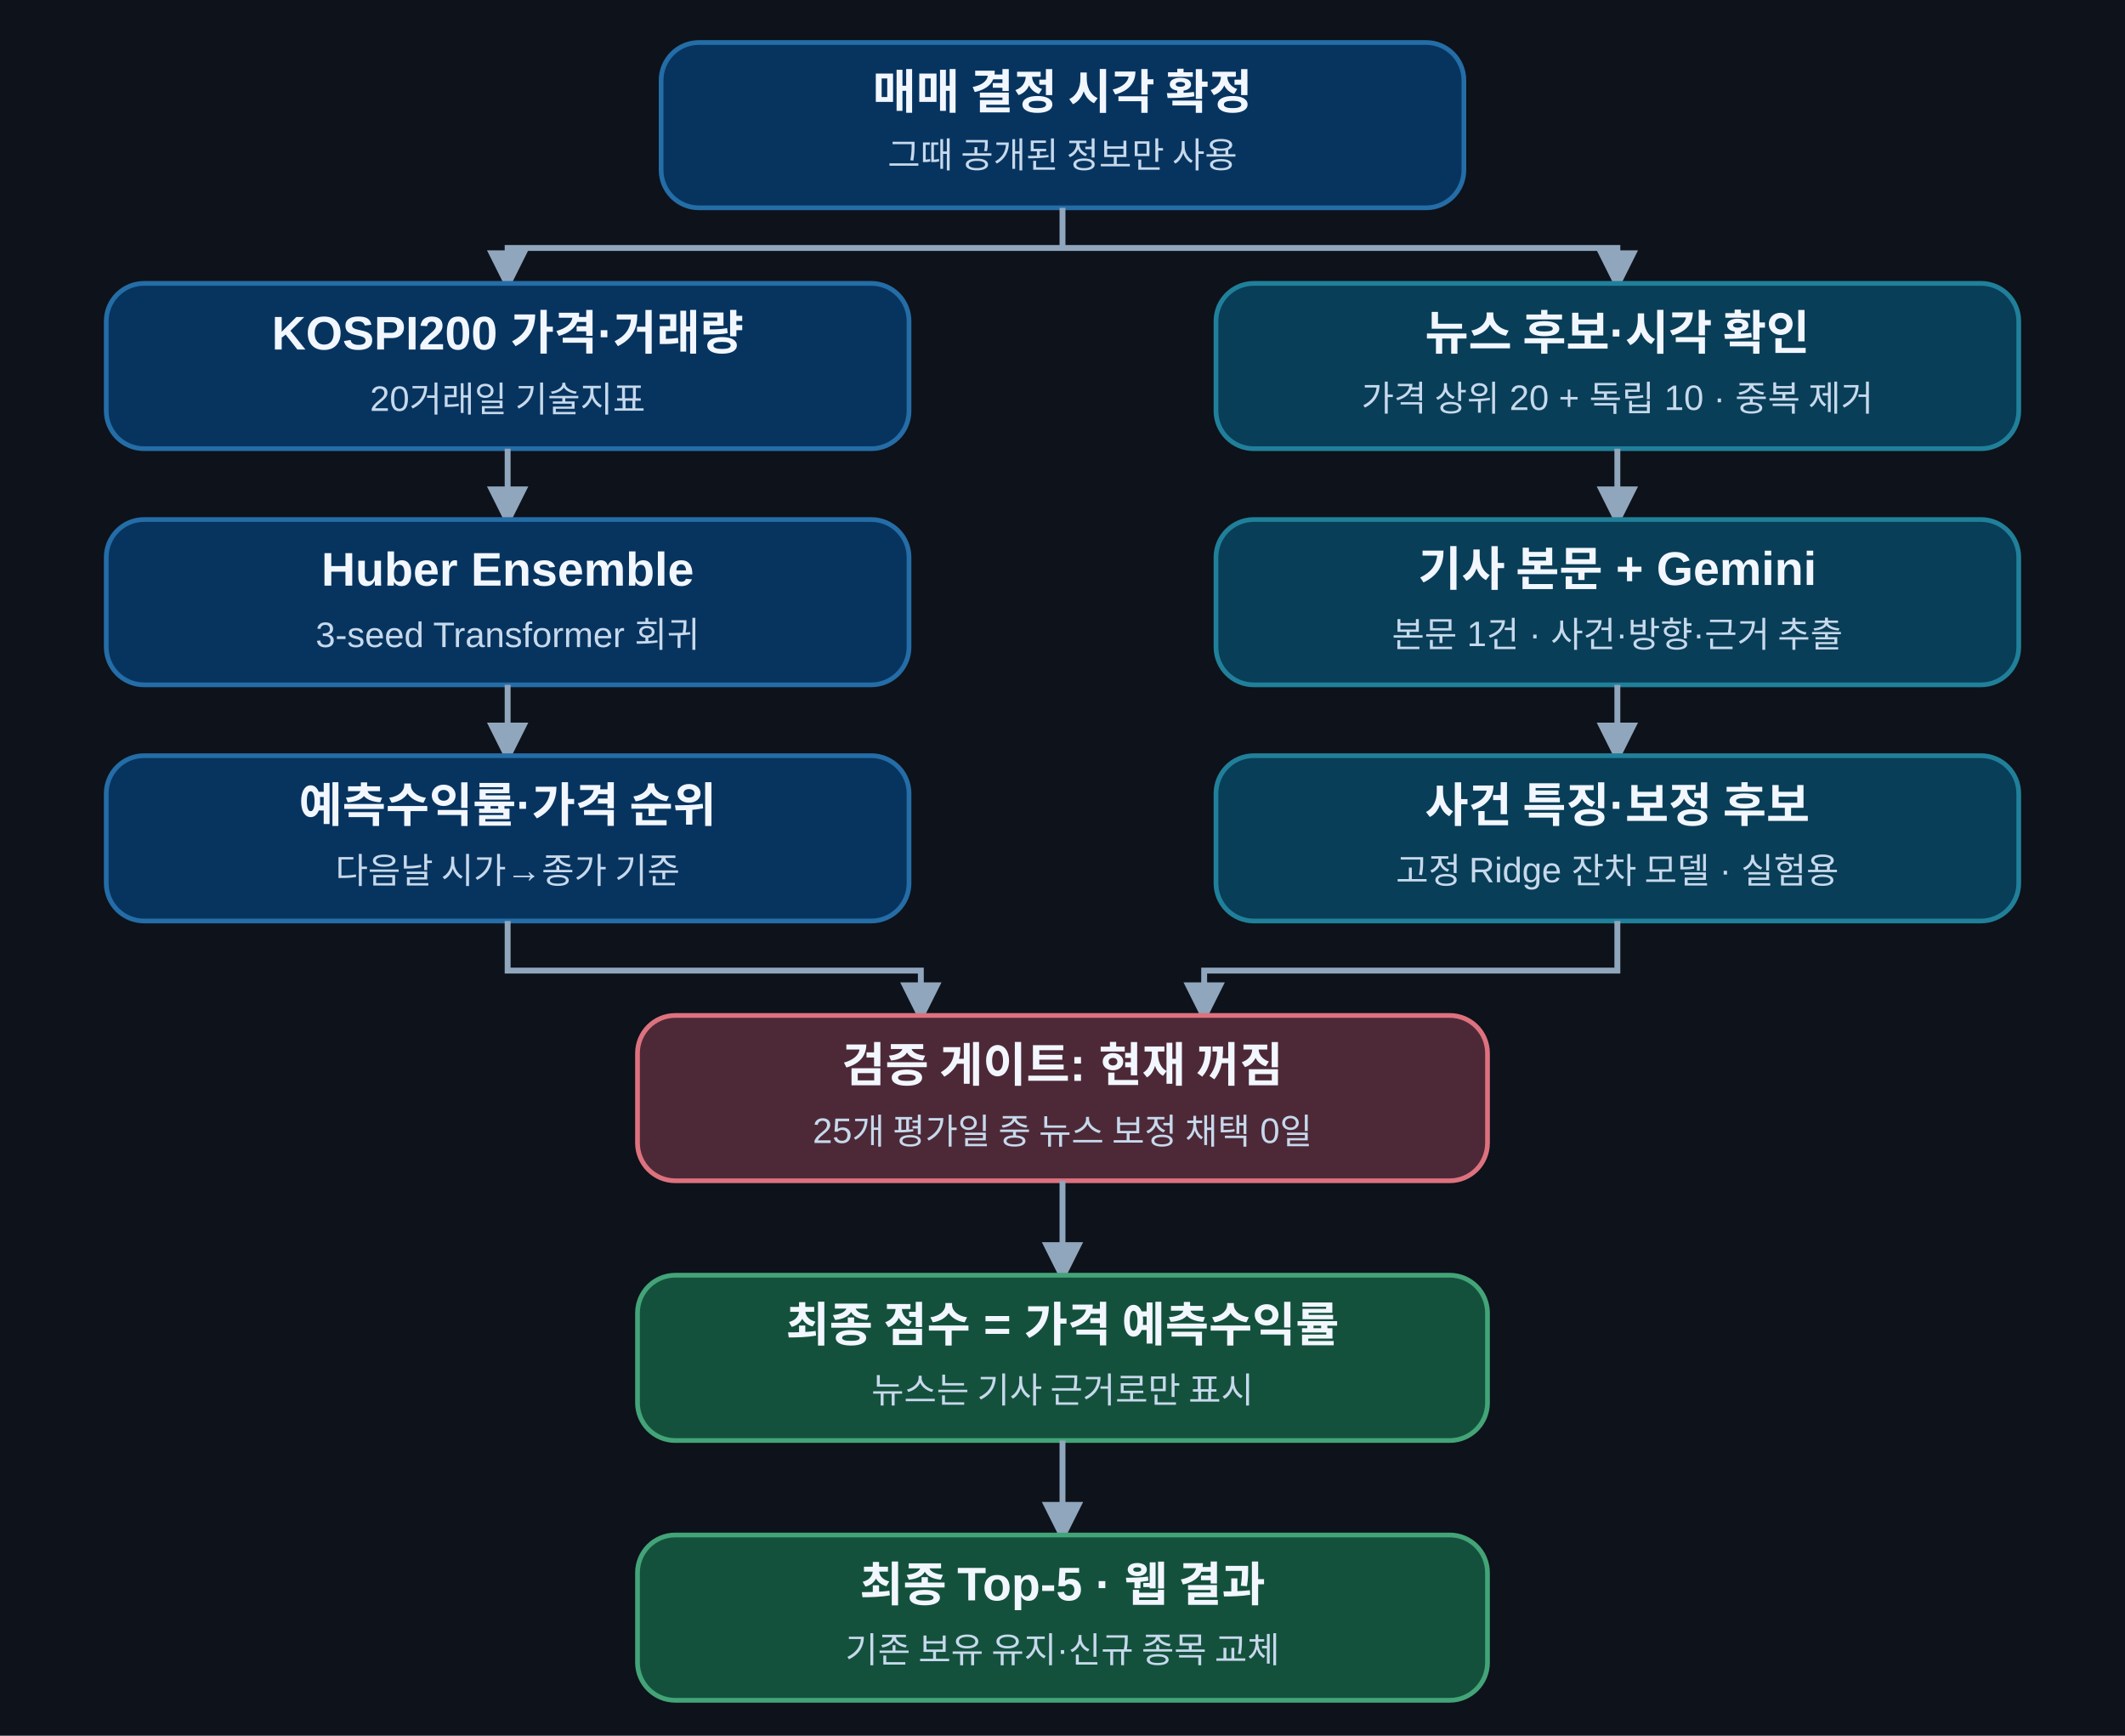
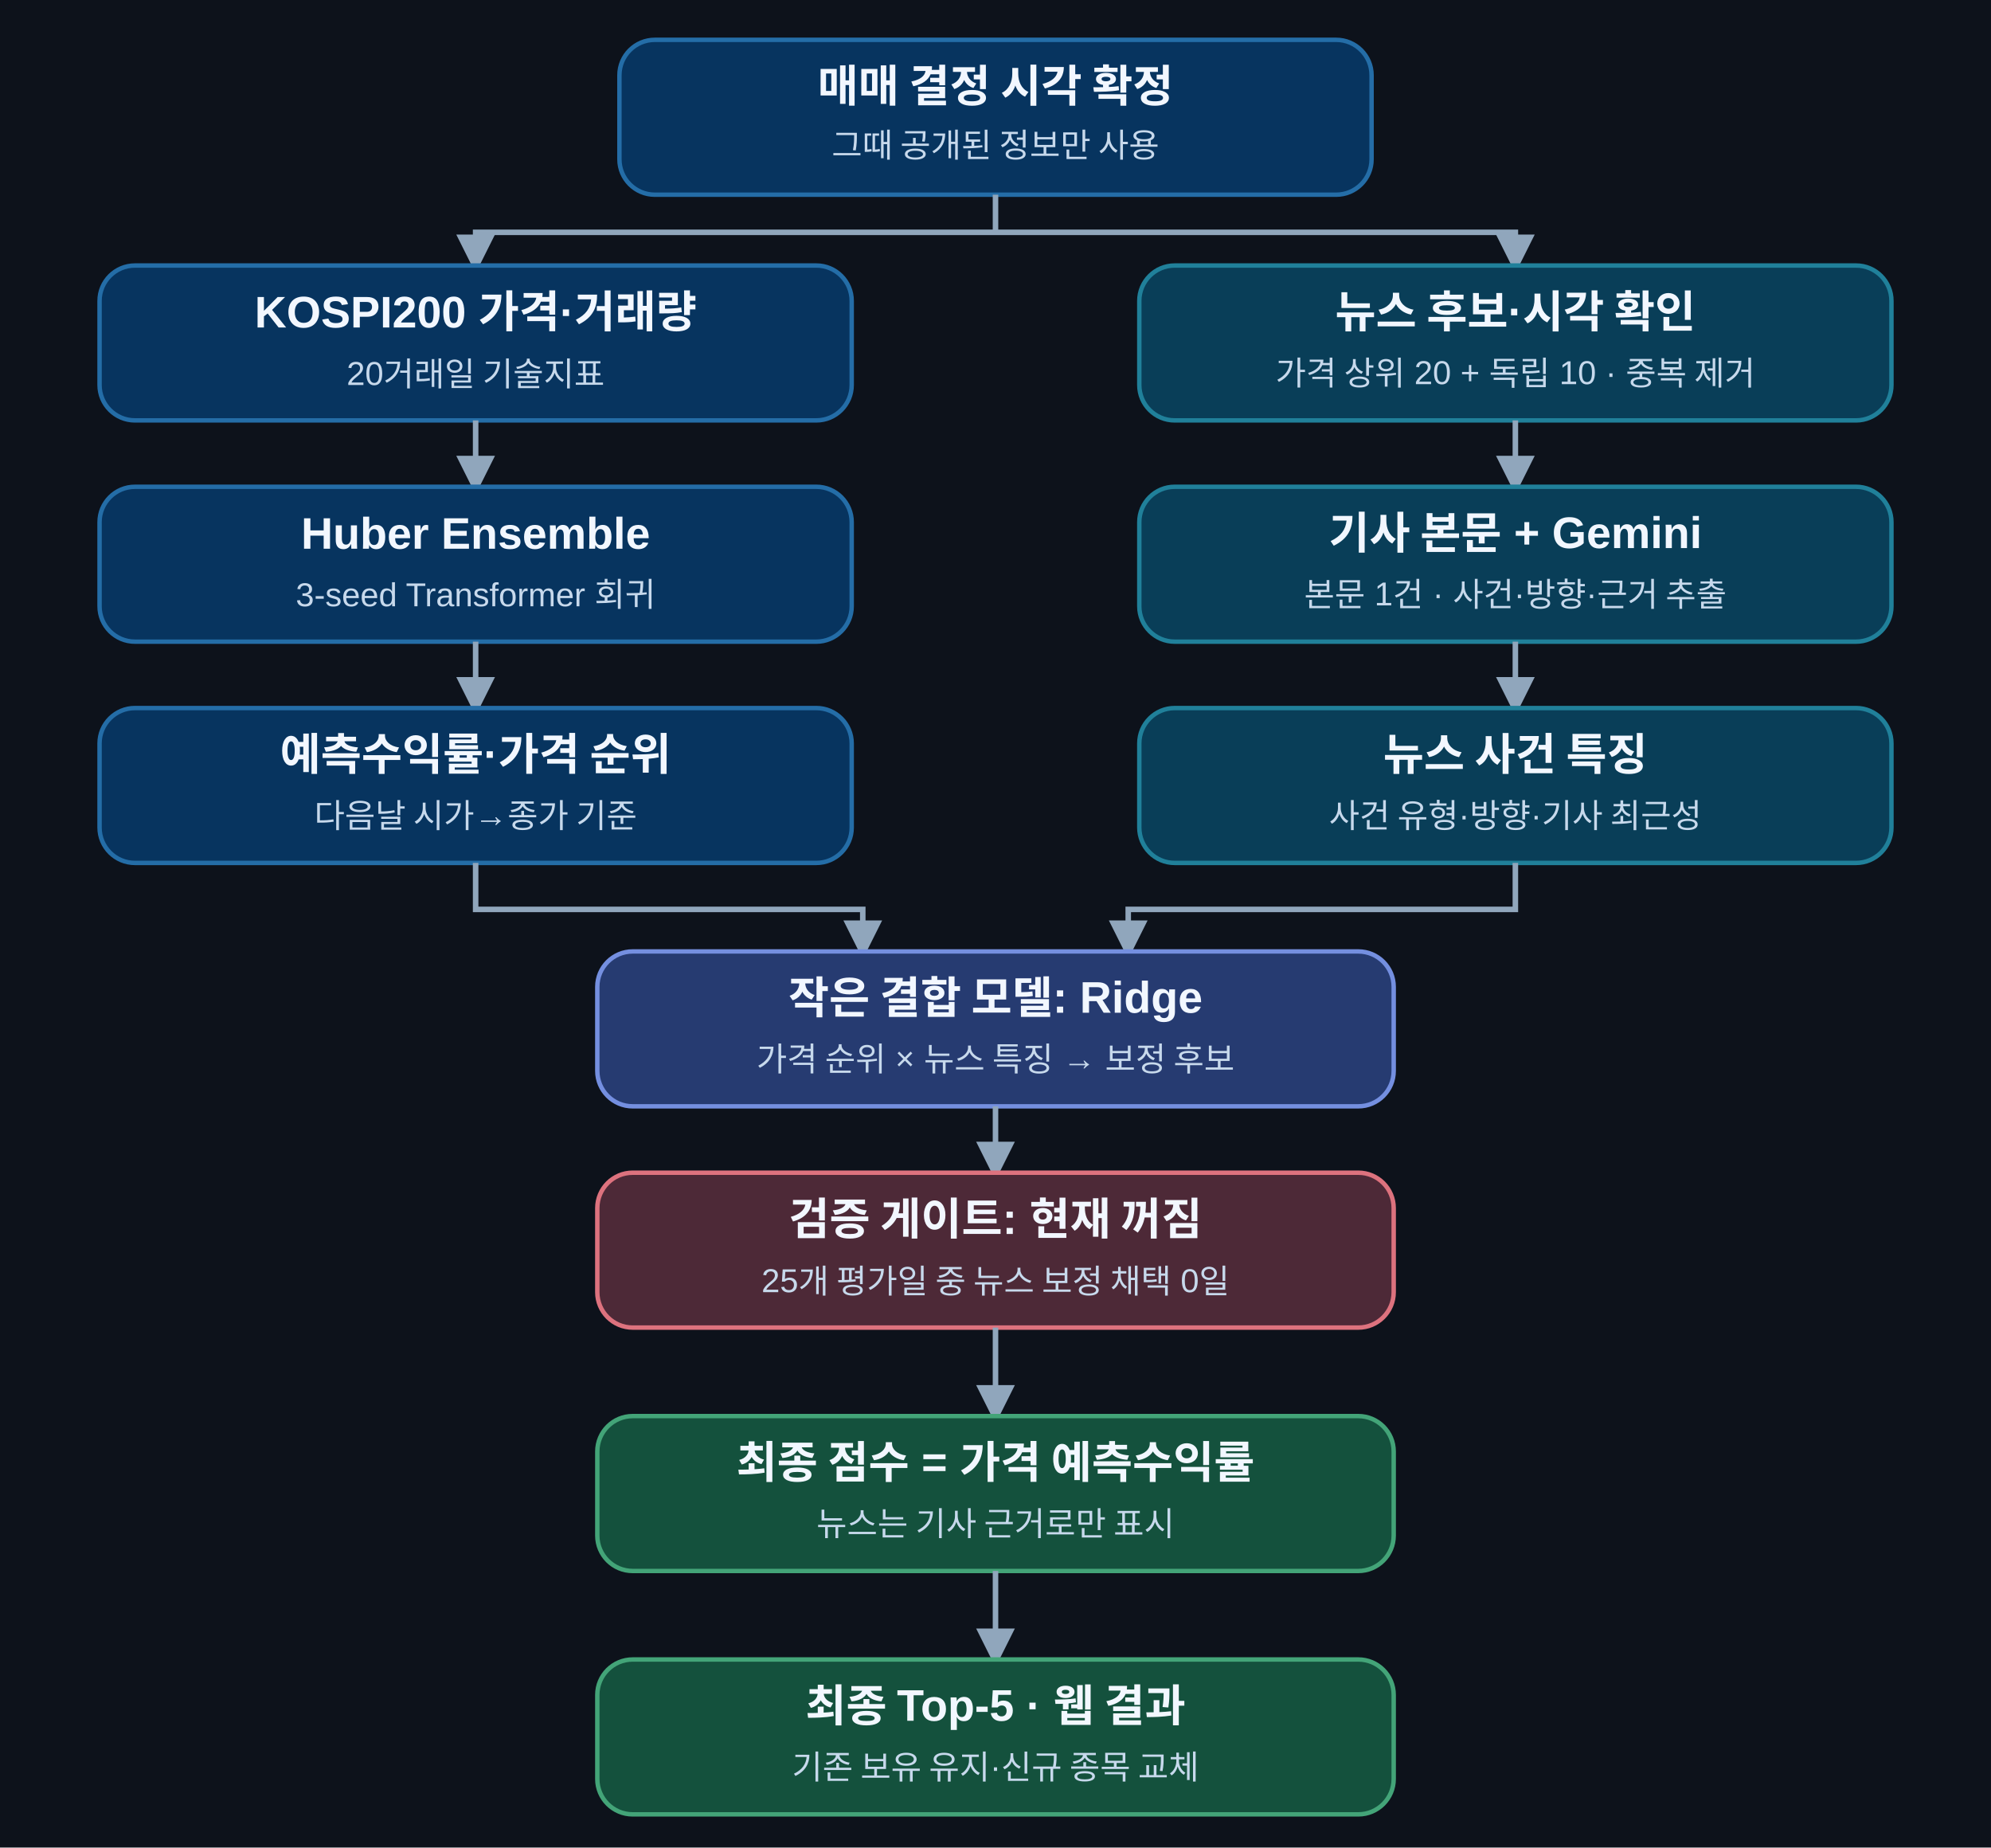
- <svg xmlns="http://www.w3.org/2000/svg" viewBox="0 0 900 735" role="img" aria-labelledby="title desc">
+ <svg xmlns="http://www.w3.org/2000/svg" viewBox="0 0 900 835" role="img" aria-labelledby="title desc">
  <defs>
    <marker id="arrow" viewBox="0 0 10 10" refX="8" refY="5" markerWidth="7" markerHeight="7" orient="auto-start-reverse">
      <path d="M0 0 10 5 0 10Z" fill="#90a6bc" />
    </marker>
    <style>
      text{font-family:'Malgun Gothic','Noto Sans KR',Arial,sans-serif;text-anchor:middle;fill:#f2f7ff}
      .main{font-size:20px;font-weight:700}.sub{font-size:15px;fill:#c7d9ec}
-       .box{fill:#07345f;stroke:#246da7;stroke-width:2;rx:16}.news{fill:#093e58;stroke:#20809a}.gate{fill:#4d2937;stroke:#dd727e}.final{fill:#14513d;stroke:#43a478}
+       .box{fill:#07345f;stroke:#246da7;stroke-width:2;rx:16}.news{fill:#093e58;stroke:#20809a}.fusion{fill:#263b71;stroke:#748fe0}.gate{fill:#4d2937;stroke:#dd727e}.final{fill:#14513d;stroke:#43a478}
      .line{stroke:#90a6bc;stroke-width:2.5;fill:none;marker-end:url(#arrow)}.branch{stroke:#90a6bc;stroke-width:2.5;fill:none}
    </style>
  </defs>
-   <rect width="900" height="735" fill="#0d121b" />
+   <rect width="900" height="835" fill="#0d121b" />
  <rect x="280" y="18" width="340" height="70" class="box" />
  <text x="450" y="46" class="main">매매 결정 시각 확정</text>
  <text x="450" y="71" class="sub">그때 공개된 정보만 사용</text>
  <path d="M450 88V105H215V114 M450 105H685V114" class="branch" />
  <path d="M215 114V120" class="line" />
  <path d="M685 114V120" class="line" />
  <rect x="45" y="120" width="340" height="70" class="box" />
  <text x="215" y="148" class="main">KOSPI200 가격·거래량</text>
  <text x="215" y="174" class="sub">20거래일 기술지표</text>
  <rect x="515" y="120" width="340" height="70" class="box news" />
  <text x="685" y="148" class="main">뉴스 후보·시각 확인</text>
  <text x="685" y="174" class="sub">가격 상위 20 + 독립 10 · 중복 제거</text>
  <path d="M215 190V220" class="line" />
  <path d="M685 190V220" class="line" />
  <rect x="45" y="220" width="340" height="70" class="box" />
  <text x="215" y="248" class="main">Huber Ensemble</text>
  <text x="215" y="274" class="sub">3-seed Transformer 회귀</text>
  <rect x="515" y="220" width="340" height="70" class="box news" />
  <text x="685" y="248" class="main">기사 본문 + Gemini</text>
  <text x="685" y="274" class="sub">본문 1건 · 사건·방향·근거 추출</text>
  <path d="M215 290V320" class="line" />
  <path d="M685 290V320" class="line" />
  <rect x="45" y="320" width="340" height="70" class="box" />
  <text x="215" y="348" class="main">예측수익률·가격 순위</text>
  <text x="215" y="374" class="sub">다음날 시가→종가 기준</text>
  <rect x="515" y="320" width="340" height="70" class="box news" />
-   <text x="685" y="348" class="main">사건 특징·보정 후보</text>
-   <text x="685" y="374" class="sub">고정 Ridge 잔차 모델 · 실험용</text>
+   <text x="685" y="348" class="main">뉴스 사건 특징</text>
+   <text x="685" y="374" class="sub">사건 유형·방향·기사 최근성</text>
  <path d="M215 390V411H390V430" class="line" />
  <path d="M685 390V411H510V430" class="line" />
-   <rect x="270" y="430" width="360" height="70" class="box gate" />
-   <text x="450" y="458" class="main">검증 게이트: 현재 꺼짐</text>
-   <text x="450" y="484" class="sub">25개 평가일 중 뉴스 보정 채택 0일</text>
-   <path d="M450 500V540" class="line" />
-   <rect x="270" y="540" width="360" height="70" class="box final" />
-   <text x="450" y="568" class="main">최종 점수 = 가격 예측수익률</text>
-   <text x="450" y="594" class="sub">뉴스는 기사 근거로만 표시</text>
-   <path d="M450 610V650" class="line" />
-   <rect x="270" y="650" width="360" height="70" class="box final" />
-   <text x="450" y="678" class="main">최종 Top-5 · 웹 결과</text>
-   <text x="450" y="704" class="sub">기존 보유 유지·신규 종목 교체</text>
+   <rect x="270" y="430" width="360" height="70" class="box fusion" />
+   <text x="450" y="458" class="main">작은 결합 모델: Ridge</text>
+   <text x="450" y="484" class="sub">가격 순위 × 뉴스 특징 → 보정 후보</text>
+   <path d="M450 500V530" class="line" />
+   <rect x="270" y="530" width="360" height="70" class="box gate" />
+   <text x="450" y="558" class="main">검증 게이트: 현재 꺼짐</text>
+   <text x="450" y="584" class="sub">25개 평가일 중 뉴스 보정 채택 0일</text>
+   <path d="M450 600V640" class="line" />
+   <rect x="270" y="640" width="360" height="70" class="box final" />
+   <text x="450" y="668" class="main">최종 점수 = 가격 예측수익률</text>
+   <text x="450" y="694" class="sub">뉴스는 기사 근거로만 표시</text>
+   <path d="M450 710V750" class="line" />
+   <rect x="270" y="750" width="360" height="70" class="box final" />
+   <text x="450" y="778" class="main">최종 Top-5 · 웹 결과</text>
+   <text x="450" y="804" class="sub">기존 보유 유지·신규 종목 교체</text>
</svg>
